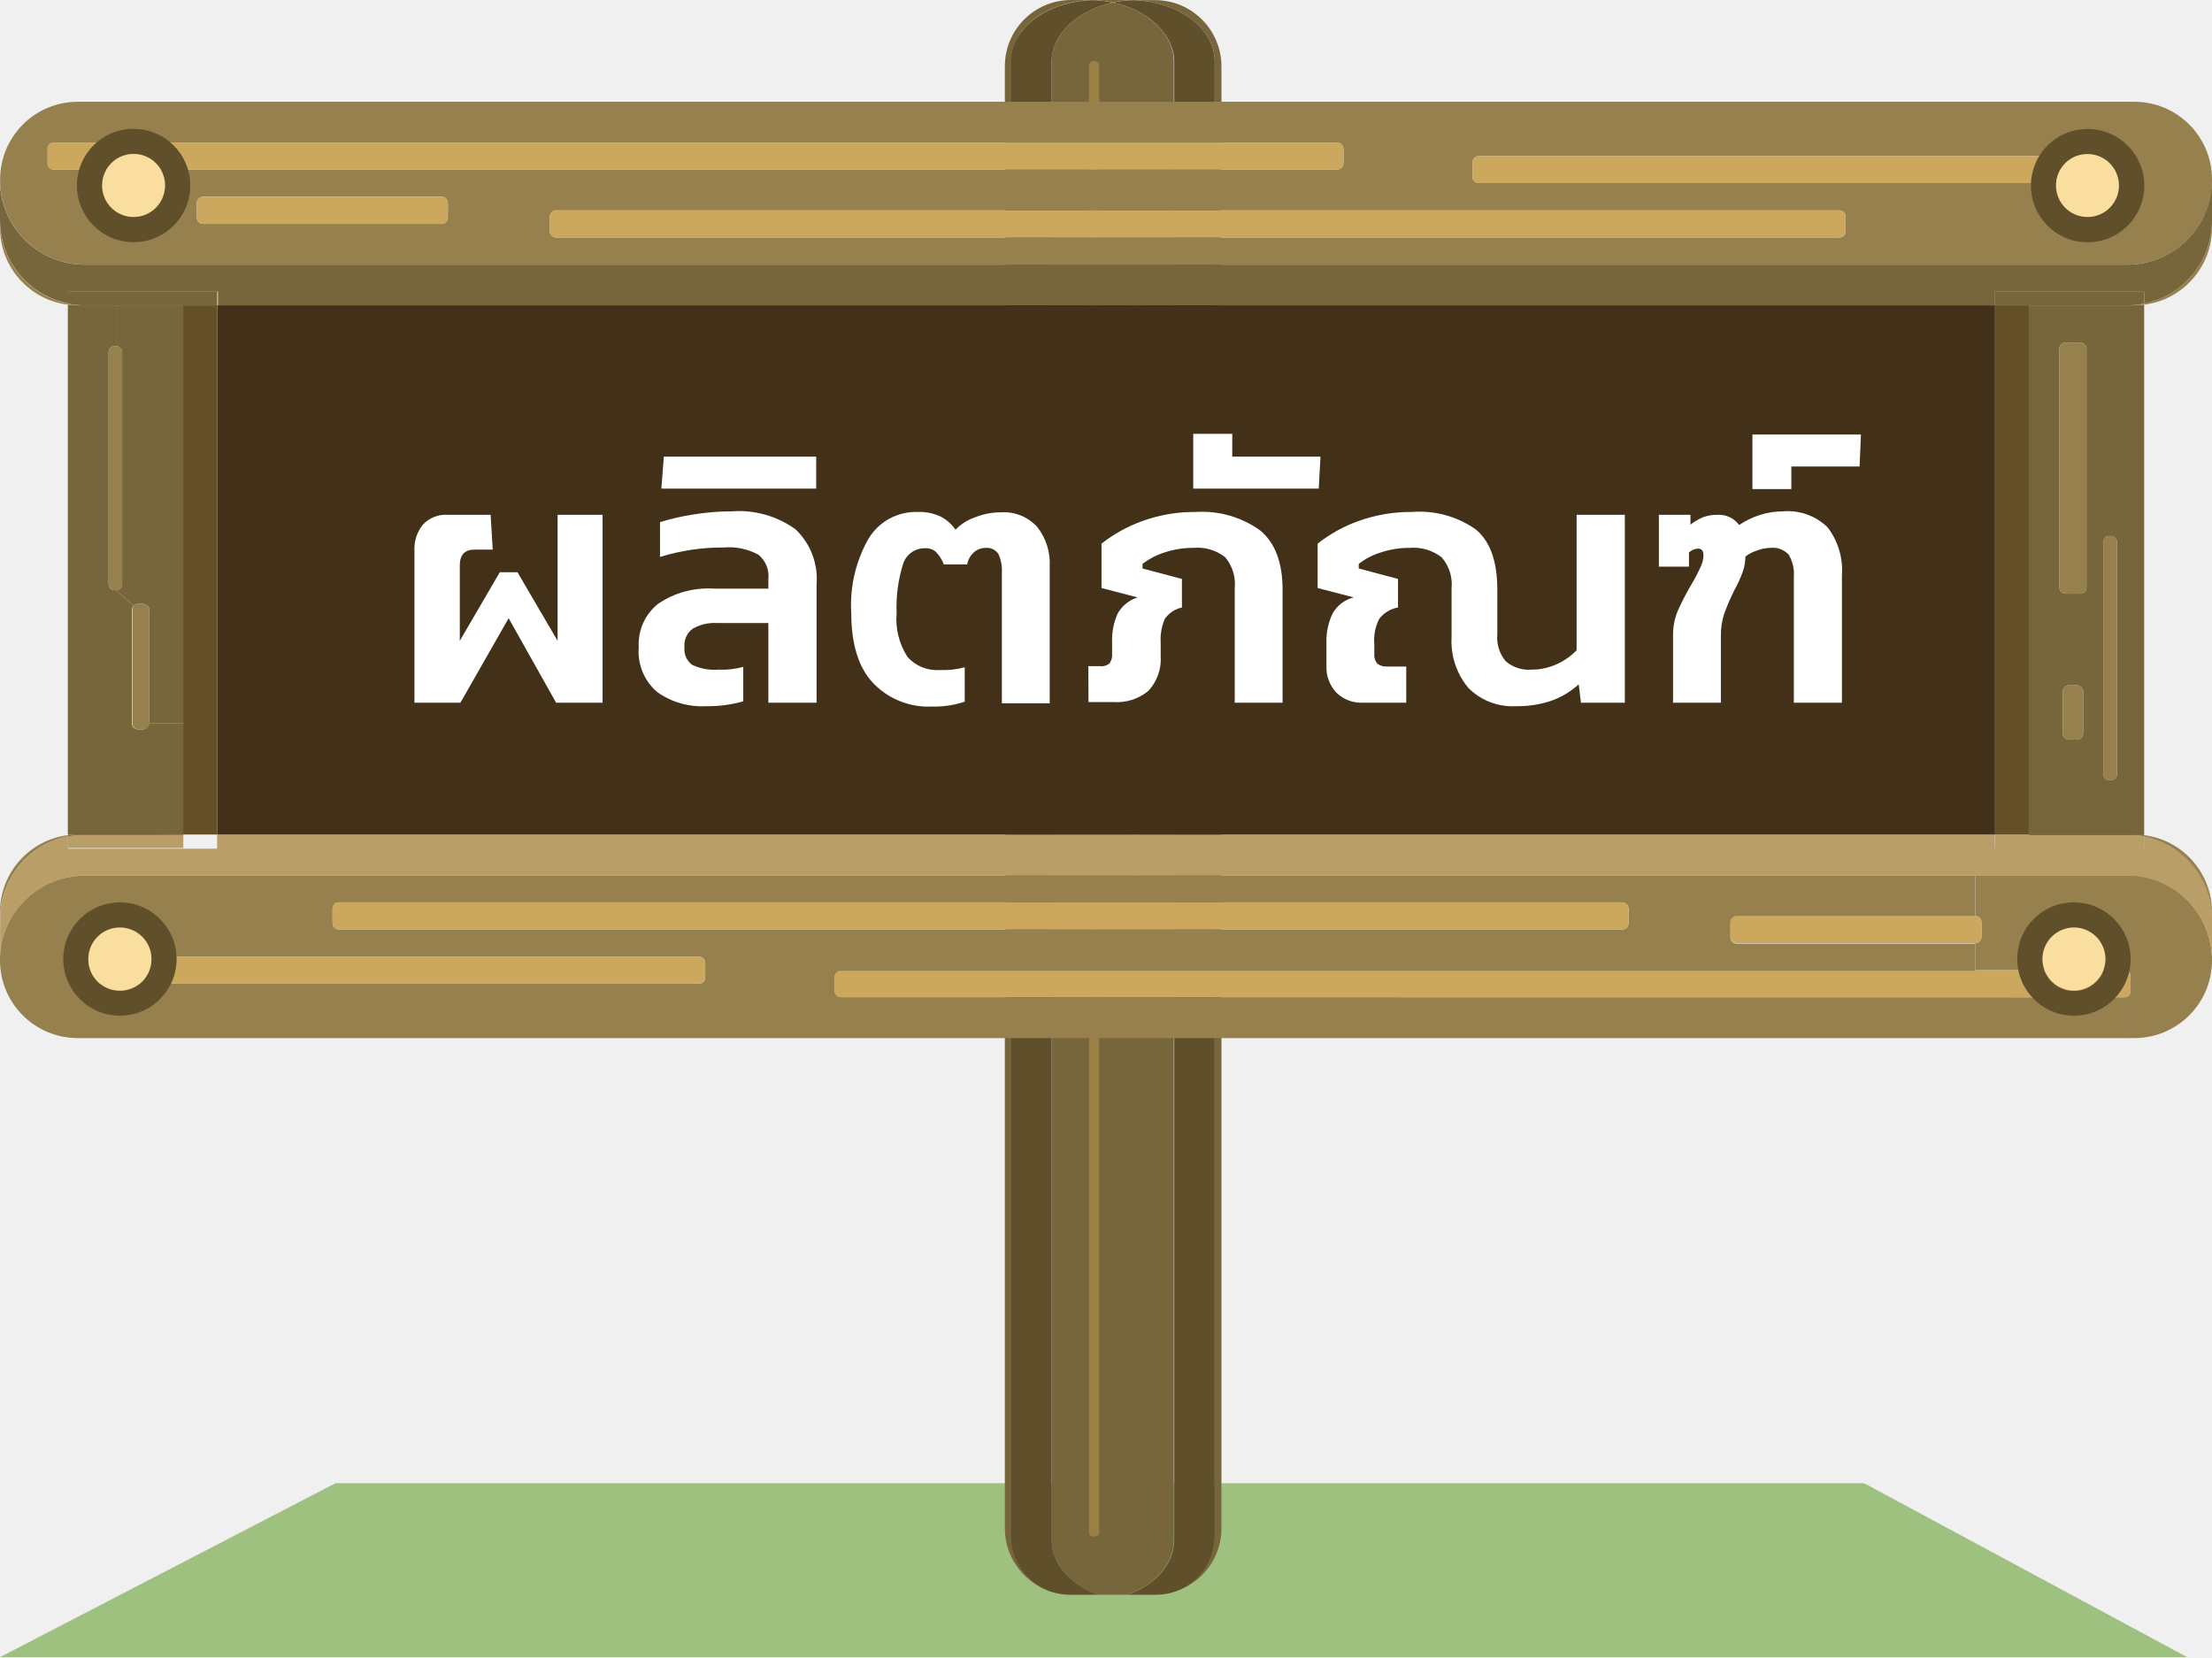
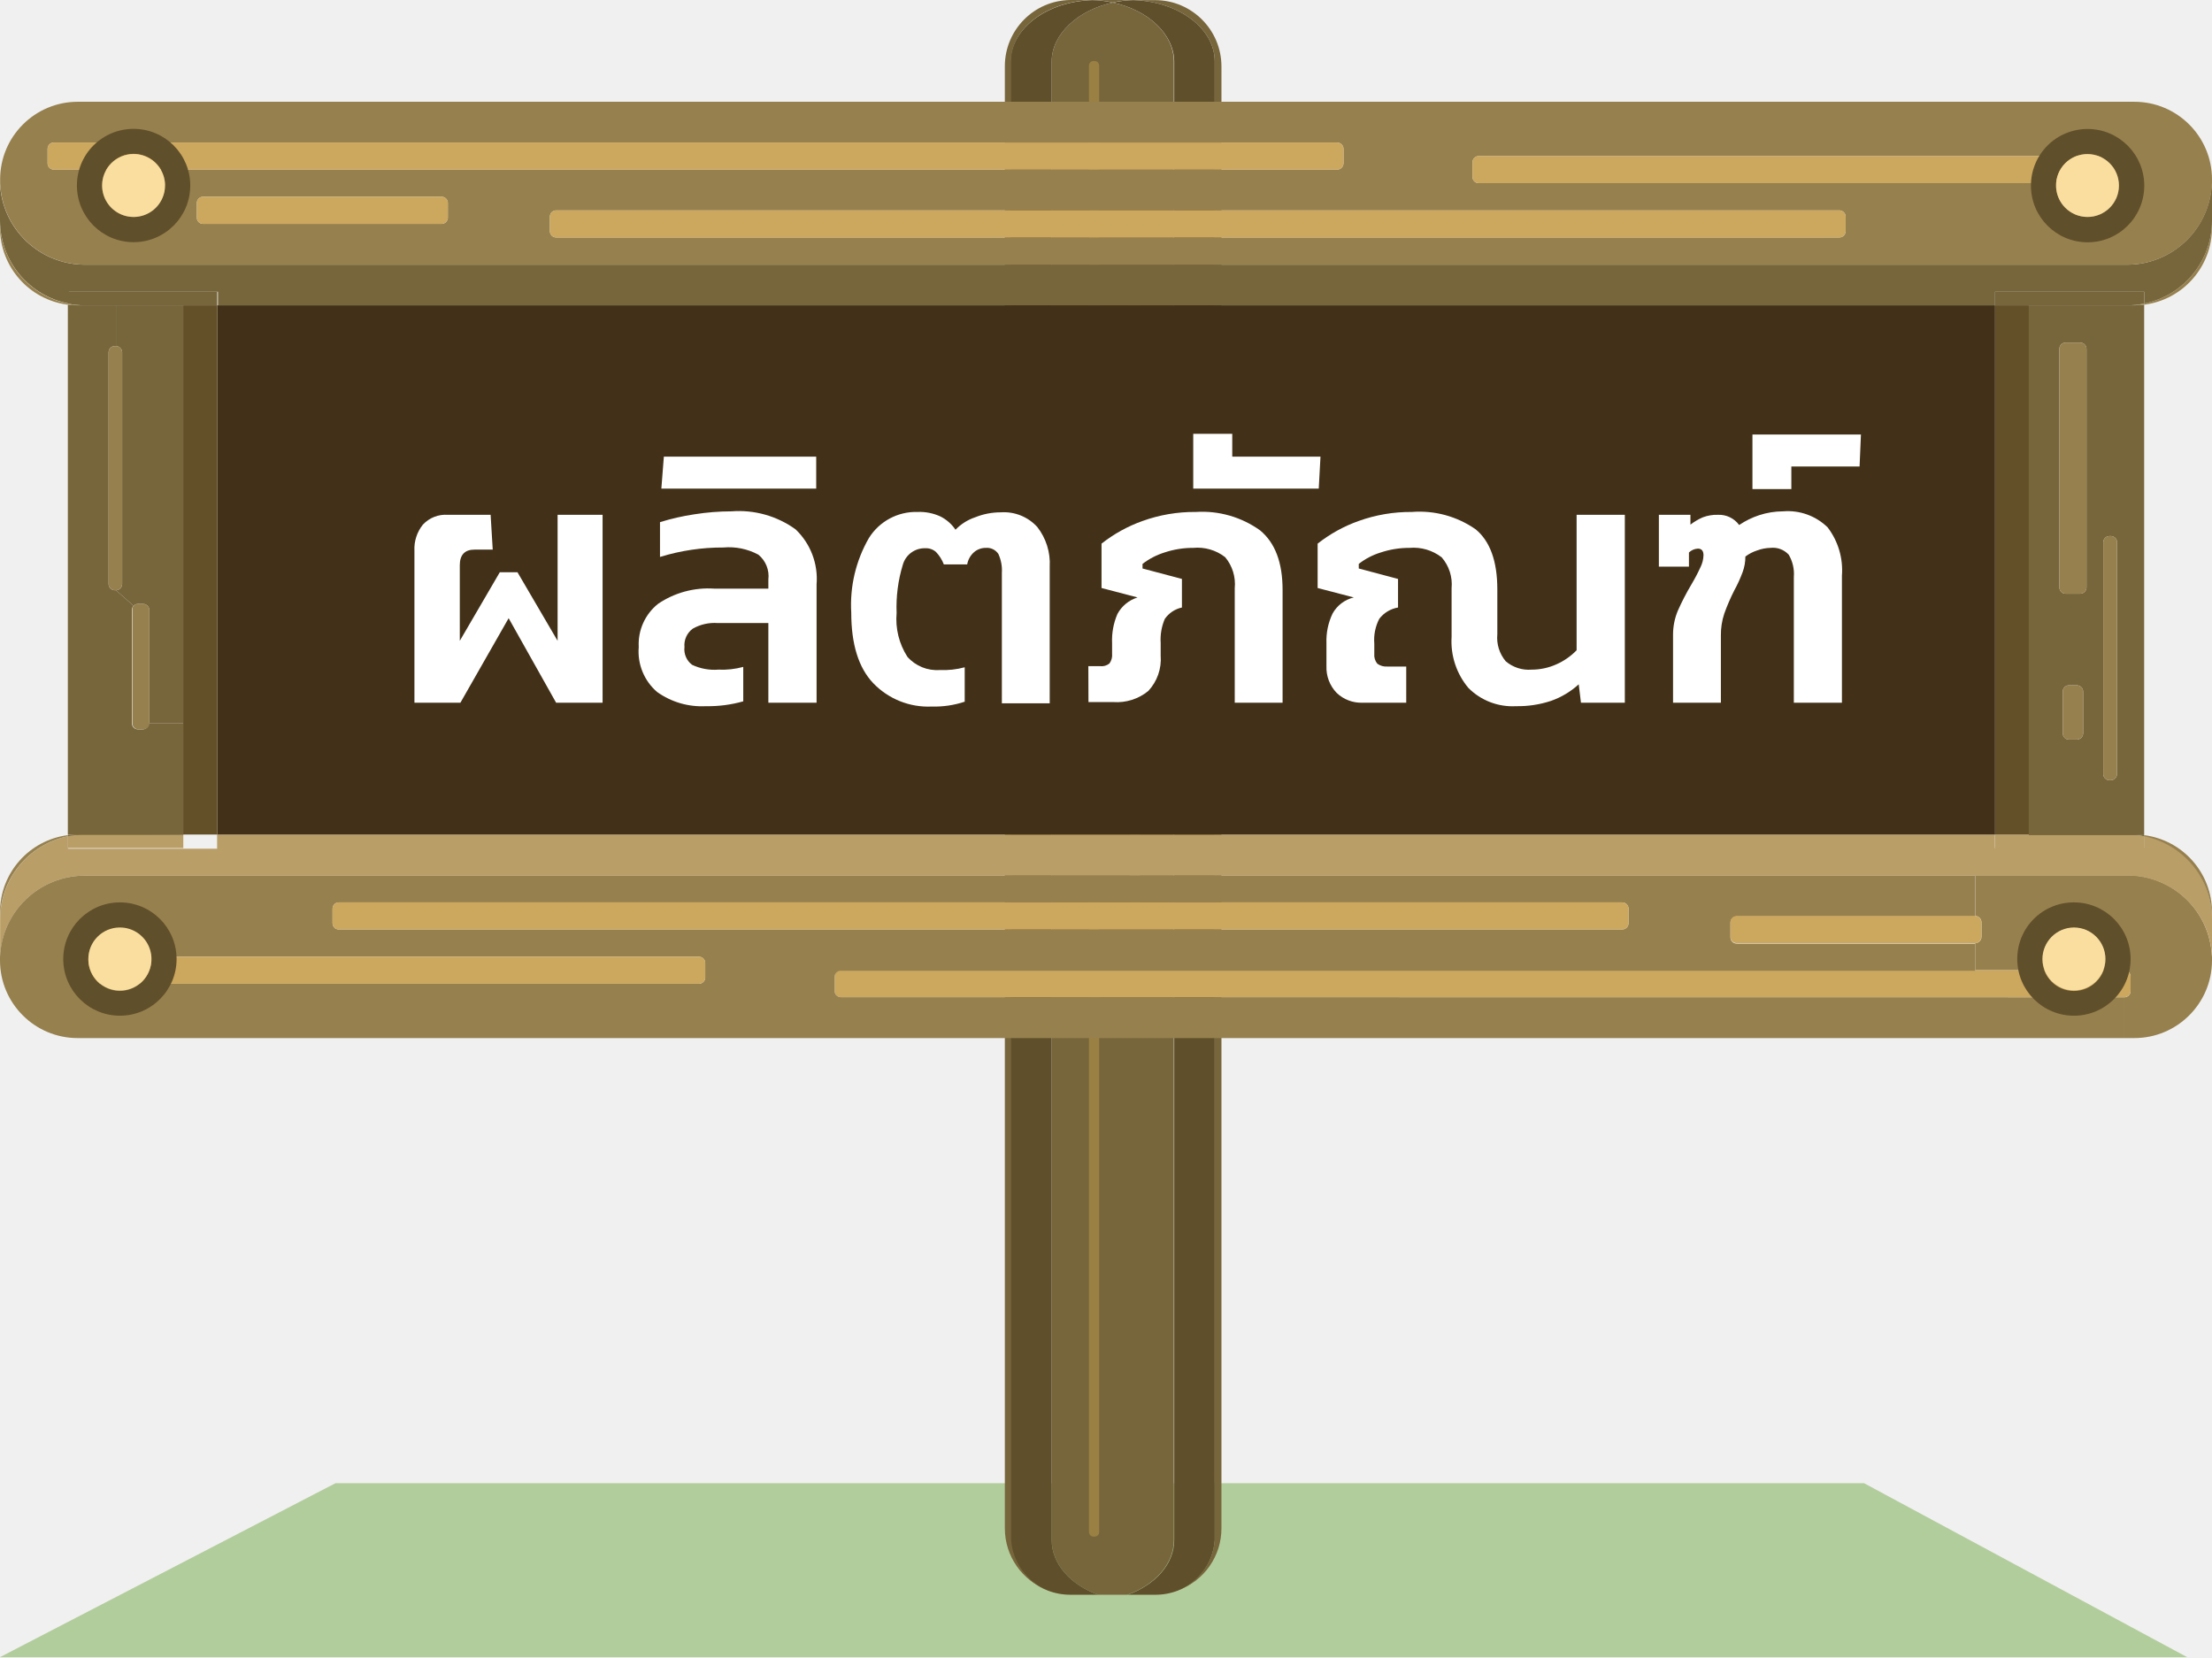
<svg xmlns="http://www.w3.org/2000/svg" viewBox="0 0 178 133.36">
  <defs>
-     <style>.cls-1{fill:#9ec180;}.cls-2{fill:#77663c;}.cls-3{fill:#604f2b;}.cls-4{fill:#9b8043;}.cls-5{fill:#96804e;}.cls-6{fill:#ba9e67;}.cls-7{fill:#cca75e;}.cls-8{fill:#634f28;}.cls-9{fill:#423118;}.cls-10{fill:#f9dea0;}.cls-11{fill:#fff;}</style>
+     <style>.cls-1{fill:#9ec180;opacity:0.75;}.cls-2{fill:#77663c;}.cls-3{fill:#604f2b;}.cls-4{fill:#9b8043;}.cls-5{fill:#96804e;}.cls-6{fill:#ba9e67;}.cls-7{fill:#cca75e;}.cls-8{fill:#634f28;}.cls-9{fill:#423118;}.cls-10{fill:#f9dea0;}.cls-11{fill:#fff;}</style>
  </defs>
  <g id="Layer_2" data-name="Layer 2">
    <g id="ป้ายผลิตภัณ">
      <polygon class="cls-1" points="176 133.36 0 133.36 27 119.36 150 119.36 176 133.36" />
      <path class="cls-2" d="M98.54,5.58V123.23a5.3,5.3,0,0,1-3.48,5A4.72,4.72,0,0,0,98,124.16V5.19C98,2.53,95.08.36,91.44.26H93.2A5.34,5.34,0,0,1,98.54,5.58Z" transform="translate(-0.25 -0.25)" />
      <path class="cls-3" d="M98,5.19v119a4.72,4.72,0,0,1-2.93,4.05,5,5,0,0,1-1.86.35H91c2.23-.8,3.74-2.48,3.74-4.4V5.19C94.71,3,92.64,1.05,89.8.46a7.91,7.91,0,0,1,1.64-.2C95.08.36,98,2.53,98,5.19Z" transform="translate(-0.25 -0.25)" />
      <path class="cls-2" d="M94.71,5.19v119c0,1.92-1.51,3.6-3.74,4.4H88.62c-2.22-.8-3.74-2.48-3.74-4.4V5.19C84.88,3,87,1.05,89.8.46,92.64,1.05,94.71,3,94.71,5.19Z" transform="translate(-0.25 -0.25)" />
      <path class="cls-2" d="M91.16.25h.28a7.91,7.91,0,0,0-1.64.2,8,8,0,0,0-1.64-.2h3Z" transform="translate(-0.25 -0.25)" />
      <path class="cls-3" d="M88.16.26a8,8,0,0,1,1.64.2C87,1.05,84.88,3,84.88,5.19v119c0,1.92,1.52,3.6,3.74,4.4H86.39a5.08,5.08,0,0,1-1.83-.34,4.72,4.72,0,0,1-3-4.06V5.19C81.61,2.53,84.51.36,88.16.26Z" transform="translate(-0.25 -0.25)" />
      <path class="cls-2" d="M88.43.25h-.27c-3.65.1-6.55,2.27-6.55,4.93v119a4.72,4.72,0,0,0,3,4.06,5.31,5.31,0,0,1-3.5-5V5.58A5.33,5.33,0,0,1,86.39.25Z" transform="translate(-0.25 -0.25)" />
      <rect class="cls-4" x="62.22" y="30.83" width="52.14" height="0.82" rx="0.37" transform="translate(119.28 -57.31) rotate(90)" />
      <rect class="cls-4" x="65.5" y="48.3" width="52.14" height="0.82" rx="0.37" transform="translate(140.03 -43.11) rotate(90)" />
      <rect class="cls-4" x="62.22" y="97.44" width="52.14" height="0.82" rx="0.37" transform="translate(185.89 9.3) rotate(90)" />
      <path class="cls-5" d="M178.25,77v.57A6.25,6.25,0,0,1,172,83.79h-.8V80.51a.5.5,0,0,0,.5-.5V78.83a.51.51,0,0,0-.5-.5h-12V76.15a.51.51,0,0,0,.5-.51V74.46a.51.51,0,0,0-.5-.5V70.69h12.24a6.8,6.8,0,0,1,6.8,6.55A2.65,2.65,0,0,0,178.25,77Z" transform="translate(-0.25 -0.25)" />
      <path class="cls-6" d="M178.25,74.24V77a2.65,2.65,0,0,1,0,.27,6.8,6.8,0,0,0-6.8-6.55H7.08A6.82,6.82,0,0,0,.26,77.24c0-.09,0-.19,0-.27V74.24a6.83,6.83,0,0,1,5.46-6.69v1h12V67.41H160.78V68.5h12v-1A6.82,6.82,0,0,1,178.25,74.24Z" transform="translate(-0.25 -0.25)" />
      <path class="cls-5" d="M178.25,73.66v.58a6.82,6.82,0,0,0-5.46-6.69v-.09A6.25,6.25,0,0,1,178.25,73.66Z" transform="translate(-0.25 -0.25)" />
      <path class="cls-5" d="M178.25,18v.57a6.25,6.25,0,0,1-5.46,6.2v-.09A6.81,6.81,0,0,0,178.25,18Z" transform="translate(-0.25 -0.25)" />
      <path class="cls-2" d="M178.25,15.27V18a6.81,6.81,0,0,1-5.46,6.68v-.95h-12v1.09h-143V23.73h-12v.95A6.82,6.82,0,0,1,.25,18V15.27c0-.09,0-.19,0-.28a6.84,6.84,0,0,0,6.82,6.56H171.43a6.82,6.82,0,0,0,6.8-6.56A2.64,2.64,0,0,1,178.25,15.27Z" transform="translate(-0.25 -0.25)" />
      <path class="cls-5" d="M178.25,14.69v.58a2.64,2.64,0,0,0,0-.28,6.82,6.82,0,0,1-6.8,6.56H7.08A6.84,6.84,0,0,1,.26,15c0,.09,0,.19,0,.28v-.58A6.25,6.25,0,0,1,6.5,8.44H172A6.25,6.25,0,0,1,178.25,14.69Zm-8.73-.2V13.31a.51.51,0,0,0-.51-.5H119.24a.5.5,0,0,0-.5.5v1.18a.5.5,0,0,0,.5.5H169A.51.51,0,0,0,169.52,14.49Zm-20.75,4.37V17.68a.51.51,0,0,0-.5-.5H45a.5.5,0,0,0-.5.5v1.18a.5.5,0,0,0,.5.5H148.27A.51.51,0,0,0,148.77,18.86ZM108.36,13.4V12.22a.51.51,0,0,0-.5-.5H4.58a.5.5,0,0,0-.5.5V13.4a.5.5,0,0,0,.5.5H107.86A.51.51,0,0,0,108.36,13.4ZM36.29,17.77V16.59a.51.51,0,0,0-.5-.51H16.59a.5.5,0,0,0-.5.51v1.18a.5.5,0,0,0,.5.5h19.2A.51.51,0,0,0,36.29,17.77Z" transform="translate(-0.25 -0.25)" />
      <path class="cls-6" d="M163.51,67.41h7.92a6,6,0,0,1,1.36.14v1h-12V67.41Z" transform="translate(-0.25 -0.25)" />
      <path class="cls-2" d="M172.79,67.46v.09a6,6,0,0,0-1.36-.14H172A6.84,6.84,0,0,1,172.79,67.46Z" transform="translate(-0.25 -0.25)" />
      <path class="cls-2" d="M172.79,24.77V67.46a6.84,6.84,0,0,0-.79,0h-8.49V24.82H172A6.84,6.84,0,0,0,172.79,24.77Zm-2.18,37.77V43.89a.5.5,0,0,0-.5-.5H170a.5.5,0,0,0-.5.5V62.54a.5.5,0,0,0,.5.5h.09A.51.51,0,0,0,170.61,62.54Zm-2.46-15V28.33a.51.51,0,0,0-.5-.51h-1.18a.5.5,0,0,0-.5.51V47.52a.5.5,0,0,0,.5.51h1.18A.51.51,0,0,0,168.15,47.52Zm-.27,11.74V55.9a.51.51,0,0,0-.5-.5h-.64a.5.5,0,0,0-.5.5v3.36a.5.5,0,0,0,.5.51h.64A.51.51,0,0,0,167.88,59.26Z" transform="translate(-0.25 -0.25)" />
      <path class="cls-5" d="M172.79,24.68v.09a6.84,6.84,0,0,1-.79.05h-.57A6,6,0,0,0,172.79,24.68Z" transform="translate(-0.25 -0.25)" />
      <path class="cls-2" d="M163.51,24.82h-2.73V23.73h12v.95a6,6,0,0,1-1.36.14Z" transform="translate(-0.25 -0.25)" />
      <path class="cls-7" d="M171.7,78.83V80a.5.5,0,0,1-.5.5H67.91a.5.5,0,0,1-.5-.5V78.83a.5.5,0,0,1,.5-.5H171.2A.51.51,0,0,1,171.7,78.83Z" transform="translate(-0.25 -0.25)" />
      <path class="cls-5" d="M171.2,80.51v3.28H6.5A6.25,6.25,0,0,1,.25,77.54V77c0,.08,0,.18,0,.27a6.82,6.82,0,0,1,6.82-6.55H159.19V74H140a.5.5,0,0,0-.5.5v1.18a.5.5,0,0,0,.5.51h19.2v2.18H67.91a.5.5,0,0,0-.5.5V80a.5.5,0,0,0,.5.5Zm-39.9-6V73.37a.51.51,0,0,0-.51-.5H27.51a.5.5,0,0,0-.5.5v1.18a.5.5,0,0,0,.5.5H130.79A.51.51,0,0,0,131.3,74.55ZM57,78.92V77.74a.51.51,0,0,0-.5-.5H6.76a.5.5,0,0,0-.5.5v1.18a.5.5,0,0,0,.5.5H56.54A.51.51,0,0,0,57,78.92Z" transform="translate(-0.25 -0.25)" />
      <path class="cls-5" d="M170.61,43.89V62.54a.51.51,0,0,1-.5.5H170a.5.5,0,0,1-.5-.5V43.89a.5.5,0,0,1,.5-.5h.09A.5.5,0,0,1,170.61,43.89Z" transform="translate(-0.25 -0.25)" />
      <path class="cls-7" d="M169.52,13.31v1.18a.51.51,0,0,1-.51.5H119.24a.5.5,0,0,1-.5-.5V13.31a.5.5,0,0,1,.5-.5H169A.51.51,0,0,1,169.52,13.31Z" transform="translate(-0.25 -0.25)" />
      <path class="cls-5" d="M168.15,28.33V47.52a.51.51,0,0,1-.5.51h-1.18a.5.5,0,0,1-.5-.51V28.33a.5.5,0,0,1,.5-.51h1.18A.51.51,0,0,1,168.15,28.33Z" transform="translate(-0.25 -0.25)" />
      <path class="cls-5" d="M167.88,55.9v3.36a.51.51,0,0,1-.5.51h-.64a.5.5,0,0,1-.5-.51V55.9a.5.5,0,0,1,.5-.5h.64A.51.51,0,0,1,167.88,55.9Z" transform="translate(-0.25 -0.25)" />
      <rect class="cls-8" x="160.53" y="24.57" width="2.73" height="42.59" />
      <rect class="cls-9" x="17.48" y="24.57" width="143.06" height="42.59" />
      <path class="cls-7" d="M159.69,74.46v1.18a.51.51,0,0,1-.5.51H140a.5.5,0,0,1-.5-.51V74.46a.5.5,0,0,1,.5-.5h19.2A.51.51,0,0,1,159.69,74.46Z" transform="translate(-0.25 -0.25)" />
      <path class="cls-7" d="M148.77,17.68v1.18a.51.51,0,0,1-.5.5H45a.5.5,0,0,1-.5-.5V17.68a.5.5,0,0,1,.5-.5H148.27A.51.51,0,0,1,148.77,17.68Z" transform="translate(-0.25 -0.25)" />
      <path class="cls-7" d="M131.3,73.37v1.18a.51.51,0,0,1-.51.5H27.51a.5.5,0,0,1-.5-.5V73.37a.5.5,0,0,1,.5-.5H130.79A.51.51,0,0,1,131.3,73.37Z" transform="translate(-0.25 -0.25)" />
      <path class="cls-7" d="M108.36,12.22V13.4a.51.51,0,0,1-.5.5H4.58a.5.5,0,0,1-.5-.5V12.22a.5.5,0,0,1,.5-.5H107.86A.51.51,0,0,1,108.36,12.22Z" transform="translate(-0.25 -0.25)" />
      <path class="cls-7" d="M57,77.74v1.18a.51.51,0,0,1-.5.5H6.76a.5.5,0,0,1-.5-.5V77.74a.5.5,0,0,1,.5-.5H56.54A.51.51,0,0,1,57,77.74Z" transform="translate(-0.25 -0.25)" />
      <path class="cls-7" d="M36.29,16.59v1.18a.51.51,0,0,1-.5.5H16.59a.5.5,0,0,1-.5-.5V16.59a.5.5,0,0,1,.5-.51h19.2A.51.51,0,0,1,36.29,16.59Z" transform="translate(-0.25 -0.25)" />
      <polygon class="cls-8" points="17.48 24.57 17.48 67.16 14.74 67.16 14.74 58.19 14.74 24.57 17.48 24.57" />
      <path class="cls-2" d="M17.73,23.73v1.09H7.08a6.18,6.18,0,0,1-1.37-.14v-.95Z" transform="translate(-0.25 -0.25)" />
      <path class="cls-6" d="M15,67.41V68.5H5.71v-1a6.18,6.18,0,0,1,1.37-.14Z" transform="translate(-0.25 -0.25)" />
      <path class="cls-2" d="M15,58.44v9H6.5a7.13,7.13,0,0,0-.79,0V24.77a7.13,7.13,0,0,0,.79.05H9.58V28.1H9.49a.5.5,0,0,0-.5.5V47.25a.5.5,0,0,0,.5.5h.09L11,49a.48.48,0,0,0-.14.35v9.09a.5.5,0,0,0,.5.51h.36a.51.51,0,0,0,.51-.51Z" transform="translate(-0.25 -0.25)" />
      <path class="cls-2" d="M15,24.82V58.44H12.27V49.35a.51.51,0,0,0-.51-.5H11.4A.48.48,0,0,0,11,49L9.58,47.75a.51.51,0,0,0,.5-.5V28.6a.51.51,0,0,0-.5-.5V24.82Z" transform="translate(-0.25 -0.25)" />
      <path class="cls-5" d="M12.27,49.35v9.09a.51.51,0,0,1-.51.51H11.4a.5.5,0,0,1-.5-.51V49.35A.48.48,0,0,1,11,49a.48.48,0,0,1,.36-.15h.36A.51.51,0,0,1,12.27,49.35Z" transform="translate(-0.25 -0.25)" />
      <path class="cls-5" d="M10.08,28.6V47.25a.51.51,0,0,1-.5.5H9.49a.5.5,0,0,1-.5-.5V28.6a.5.5,0,0,1,.5-.5h.09A.51.51,0,0,1,10.08,28.6Z" transform="translate(-0.25 -0.25)" />
      <path class="cls-5" d="M7.08,24.82H6.5a7.13,7.13,0,0,1-.79-.05v-.09A6.18,6.18,0,0,0,7.08,24.82Z" transform="translate(-0.25 -0.25)" />
      <path class="cls-2" d="M6.5,67.41h.58a6.18,6.18,0,0,0-1.37.14v-.09A7.13,7.13,0,0,1,6.5,67.41Z" transform="translate(-0.25 -0.25)" />
      <path class="cls-5" d="M5.71,67.46v.09A6.83,6.83,0,0,0,.25,74.24v-.58A6.25,6.25,0,0,1,5.71,67.46Z" transform="translate(-0.25 -0.25)" />
      <path class="cls-5" d="M5.71,24.68v.09a6.25,6.25,0,0,1-5.46-6.2V18A6.82,6.82,0,0,0,5.71,24.68Z" transform="translate(-0.25 -0.25)" />
      <path class="cls-3" d="M11,10.62a4.56,4.56,0,1,1-4.56,4.55A4.55,4.55,0,0,1,11,10.62Zm2.54,4.55A2.54,2.54,0,1,0,11,17.71,2.53,2.53,0,0,0,13.52,15.17Z" transform="translate(-0.25 -0.25)" />
      <path class="cls-10" d="M11,12.65a2.53,2.53,0,1,1-2.53,2.52A2.53,2.53,0,0,1,11,12.65Z" transform="translate(-0.25 -0.25)" />
      <path class="cls-3" d="M9.89,72.87a4.56,4.56,0,1,1-4.55,4.56A4.56,4.56,0,0,1,9.89,72.87Zm2.53,4.56A2.53,2.53,0,1,0,9.89,80,2.53,2.53,0,0,0,12.42,77.43Z" transform="translate(-0.25 -0.25)" />
      <path class="cls-10" d="M9.89,74.89a2.54,2.54,0,1,1-2.53,2.54A2.53,2.53,0,0,1,9.89,74.89Z" transform="translate(-0.25 -0.25)" />
      <path class="cls-3" d="M168.24,10.63a4.56,4.56,0,1,1-4.56,4.55A4.55,4.55,0,0,1,168.24,10.63Zm2.52,4.55a2.53,2.53,0,1,0-2.52,2.53A2.52,2.52,0,0,0,170.76,15.18Z" transform="translate(-0.25 -0.25)" />
      <path class="cls-10" d="M168.24,12.65a2.53,2.53,0,1,1-2.54,2.53A2.52,2.52,0,0,1,168.24,12.65Z" transform="translate(-0.25 -0.25)" />
      <path class="cls-3" d="M167.14,72.87a4.56,4.56,0,1,1-4.56,4.56A4.54,4.54,0,0,1,167.14,72.87Zm2.54,4.56A2.54,2.54,0,1,0,167.14,80,2.54,2.54,0,0,0,169.68,77.43Z" transform="translate(-0.25 -0.25)" />
      <path class="cls-10" d="M167.14,74.89a2.53,2.53,0,1,1-2.53,2.54A2.54,2.54,0,0,1,167.14,74.89Z" transform="translate(-0.25 -0.25)" />
      <path class="cls-11" d="M33.6,44.57a3.1,3.1,0,0,1,.68-2.1,2.49,2.49,0,0,1,2-.79h3.45l.17,2.8H38.44c-.79,0-1.19.42-1.19,1.26v6.08l3.22-5.52h1.42l3.23,5.52V41.68h3.62V56.8H45L41.18,50,37.3,56.8H33.6Z" transform="translate(-0.25 -0.25)" />
      <path class="cls-11" d="M53.13,55.94a4.29,4.29,0,0,1-1.48-3.62,4.15,4.15,0,0,1,1.56-3.48,7.19,7.19,0,0,1,4.51-1.22h4.36v-.73a2.24,2.24,0,0,0-.8-2,5,5,0,0,0-2.82-.58,17.1,17.1,0,0,0-5.1.76V42.27a18.51,18.51,0,0,1,2.76-.63,19.36,19.36,0,0,1,3-.24,7.78,7.78,0,0,1,5.15,1.45,5.5,5.5,0,0,1,1.69,4.43V56.8H62.08V50.39H58a3.54,3.54,0,0,0-2,.45,1.64,1.64,0,0,0-.67,1.48,1.56,1.56,0,0,0,.61,1.43,4.2,4.2,0,0,0,2.12.39,6.49,6.49,0,0,0,2-.22v2.77a10.28,10.28,0,0,1-3,.39A6.19,6.19,0,0,1,53.13,55.94Z" transform="translate(-0.25 -0.25)" />
      <path class="cls-11" d="M53.67,37H65.93v2.57H53.47Z" transform="translate(-0.25 -0.25)" />
      <path class="cls-11" d="M70.51,55.22q-1.76-1.86-1.76-5.67a10.76,10.76,0,0,1,1.42-6,4.46,4.46,0,0,1,3.92-2.1,4,4,0,0,1,1.85.37,3.2,3.2,0,0,1,1.2,1.06,3.91,3.91,0,0,1,1.58-1,5.48,5.48,0,0,1,2.07-.4,3.63,3.63,0,0,1,2.93,1.18,4.74,4.74,0,0,1,1,3.19v11H80.87V46.36a3.18,3.18,0,0,0-.28-1.53,1.1,1.1,0,0,0-1-.49,1.44,1.44,0,0,0-.94.33,1.7,1.7,0,0,0-.57,1H76.2a3,3,0,0,0-.63-1,1.22,1.22,0,0,0-.88-.3,1.82,1.82,0,0,0-1.79,1.33,11.67,11.67,0,0,0-.5,3.88,5.62,5.62,0,0,0,.87,3.53,3.17,3.17,0,0,0,2.61,1.06,6.49,6.49,0,0,0,2-.22v2.77a7.72,7.72,0,0,1-2.65.39A6.14,6.14,0,0,1,70.51,55.22Z" transform="translate(-0.25 -0.25)" />
      <path class="cls-11" d="M87.83,53.86h.94a1,1,0,0,0,.76-.22,1.15,1.15,0,0,0,.21-.79V52a5.34,5.34,0,0,1,.43-2.34,2.76,2.76,0,0,1,1.62-1.33l-2.9-.76V44a11.59,11.59,0,0,1,3.29-1.82,12.3,12.3,0,0,1,4.29-.73,8,8,0,0,1,5.19,1.49c1.2,1,1.8,2.58,1.8,4.79V56.8H99.61V47.59a3.38,3.38,0,0,0-.77-2.5,3.62,3.62,0,0,0-2.57-.75,7.26,7.26,0,0,0-2.31.37,5.66,5.66,0,0,0-1.77.92V46l3.17.84v2.3a2.25,2.25,0,0,0-1.38.92A4.22,4.22,0,0,0,93.65,52v1a3.75,3.75,0,0,1-1,2.86,4,4,0,0,1-2.81.89h-2Z" transform="translate(-0.25 -0.25)" />
      <path class="cls-11" d="M96.27,35.16h3.14V37h7.1l-.14,2.57H96.27Z" transform="translate(-0.25 -0.25)" />
      <path class="cls-11" d="M118.41,55.61a5.82,5.82,0,0,1-1.35-4.1V47.59a3.31,3.31,0,0,0-.8-2.49,3.71,3.71,0,0,0-2.59-.76,7.26,7.26,0,0,0-2.31.37,5.44,5.44,0,0,0-1.77.92V46l3.16.84v2.3a2.41,2.41,0,0,0-1.51.91,3.69,3.69,0,0,0-.4,2v.81a1.11,1.11,0,0,0,.24.8,1.22,1.22,0,0,0,.82.23h1.51V56.8h-3.48A2.86,2.86,0,0,1,107.8,56a2.94,2.94,0,0,1-.81-2.14V52a5.08,5.08,0,0,1,.49-2.37,2.65,2.65,0,0,1,1.71-1.3l-2.91-.76V44a11.59,11.59,0,0,1,3.29-1.82,12.38,12.38,0,0,1,4.29-.73A7.89,7.89,0,0,1,119,42.85q1.74,1.44,1.74,4.83v3.61a2.94,2.94,0,0,0,.68,2.18,2.86,2.86,0,0,0,2.08.67,4.87,4.87,0,0,0,2-.43,5.17,5.17,0,0,0,1.62-1.13V41.68H131V56.8h-3.53l-.18-1.48a6.48,6.48,0,0,1-2.22,1.33,8.44,8.44,0,0,1-2.82.43A5,5,0,0,1,118.41,55.61Z" transform="translate(-0.25 -0.25)" />
      <path class="cls-11" d="M134.88,51.29a5,5,0,0,1,.38-1.88,20.07,20.07,0,0,1,1.1-2.13,14.62,14.62,0,0,0,.74-1.41,2.26,2.26,0,0,0,.23-.94c0-.35-.15-.53-.45-.53a1.13,1.13,0,0,0-.72.31v1.14h-2.42V41.68h2.54v.79a4.55,4.55,0,0,1,1-.59,3.18,3.18,0,0,1,1.21-.2,2,2,0,0,1,1.71.82,6.53,6.53,0,0,1,1.61-.79,6.24,6.24,0,0,1,1.93-.31,4.58,4.58,0,0,1,3.58,1.29,5.69,5.69,0,0,1,1.15,3.89V56.8H144.6V46.69a3.06,3.06,0,0,0-.41-1.8,1.73,1.73,0,0,0-1.47-.55,3.31,3.31,0,0,0-1.08.21,3.15,3.15,0,0,0-.94.49,3.54,3.54,0,0,1-.22,1.25,10.76,10.76,0,0,1-.67,1.47,16.08,16.08,0,0,0-.81,1.88,5.37,5.37,0,0,0-.27,1.76v5.4h-3.85Z" transform="translate(-0.25 -0.25)" />
      <path class="cls-11" d="M141.27,35.22H150l-.11,2.57H144.4v1.82h-3.13Z" transform="translate(-0.25 -0.25)" />
    </g>
  </g>
</svg>
